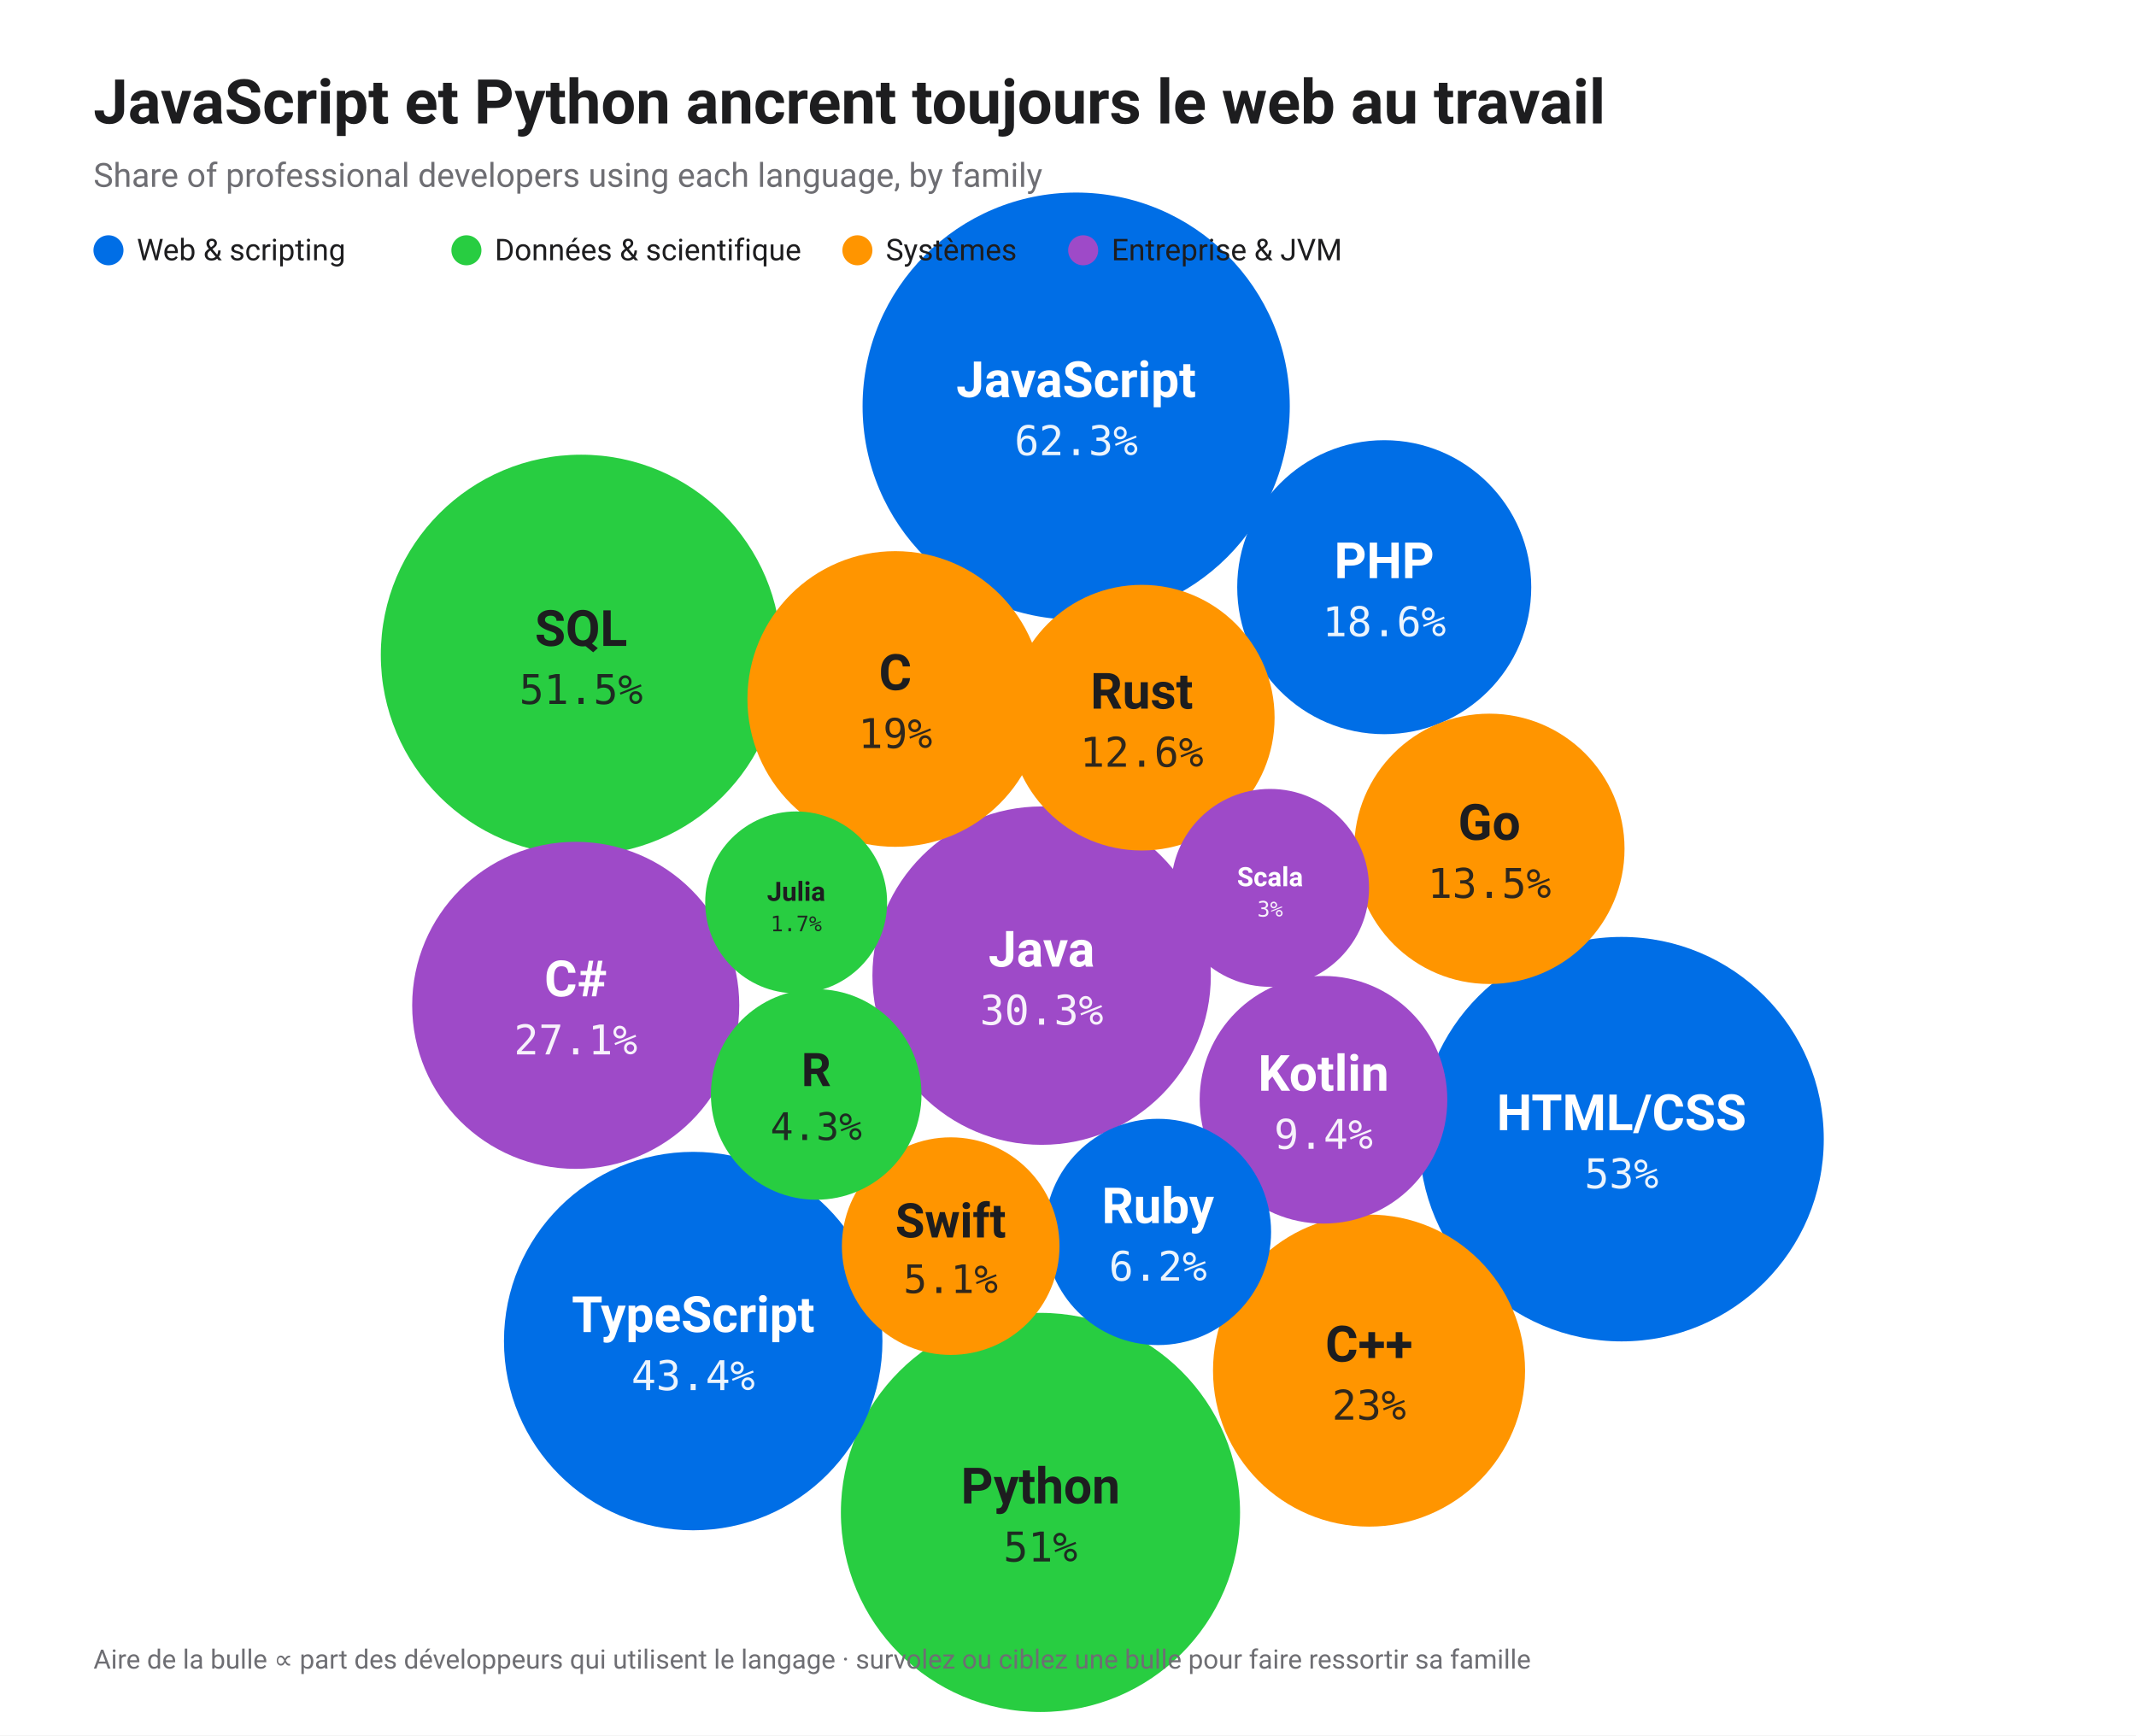
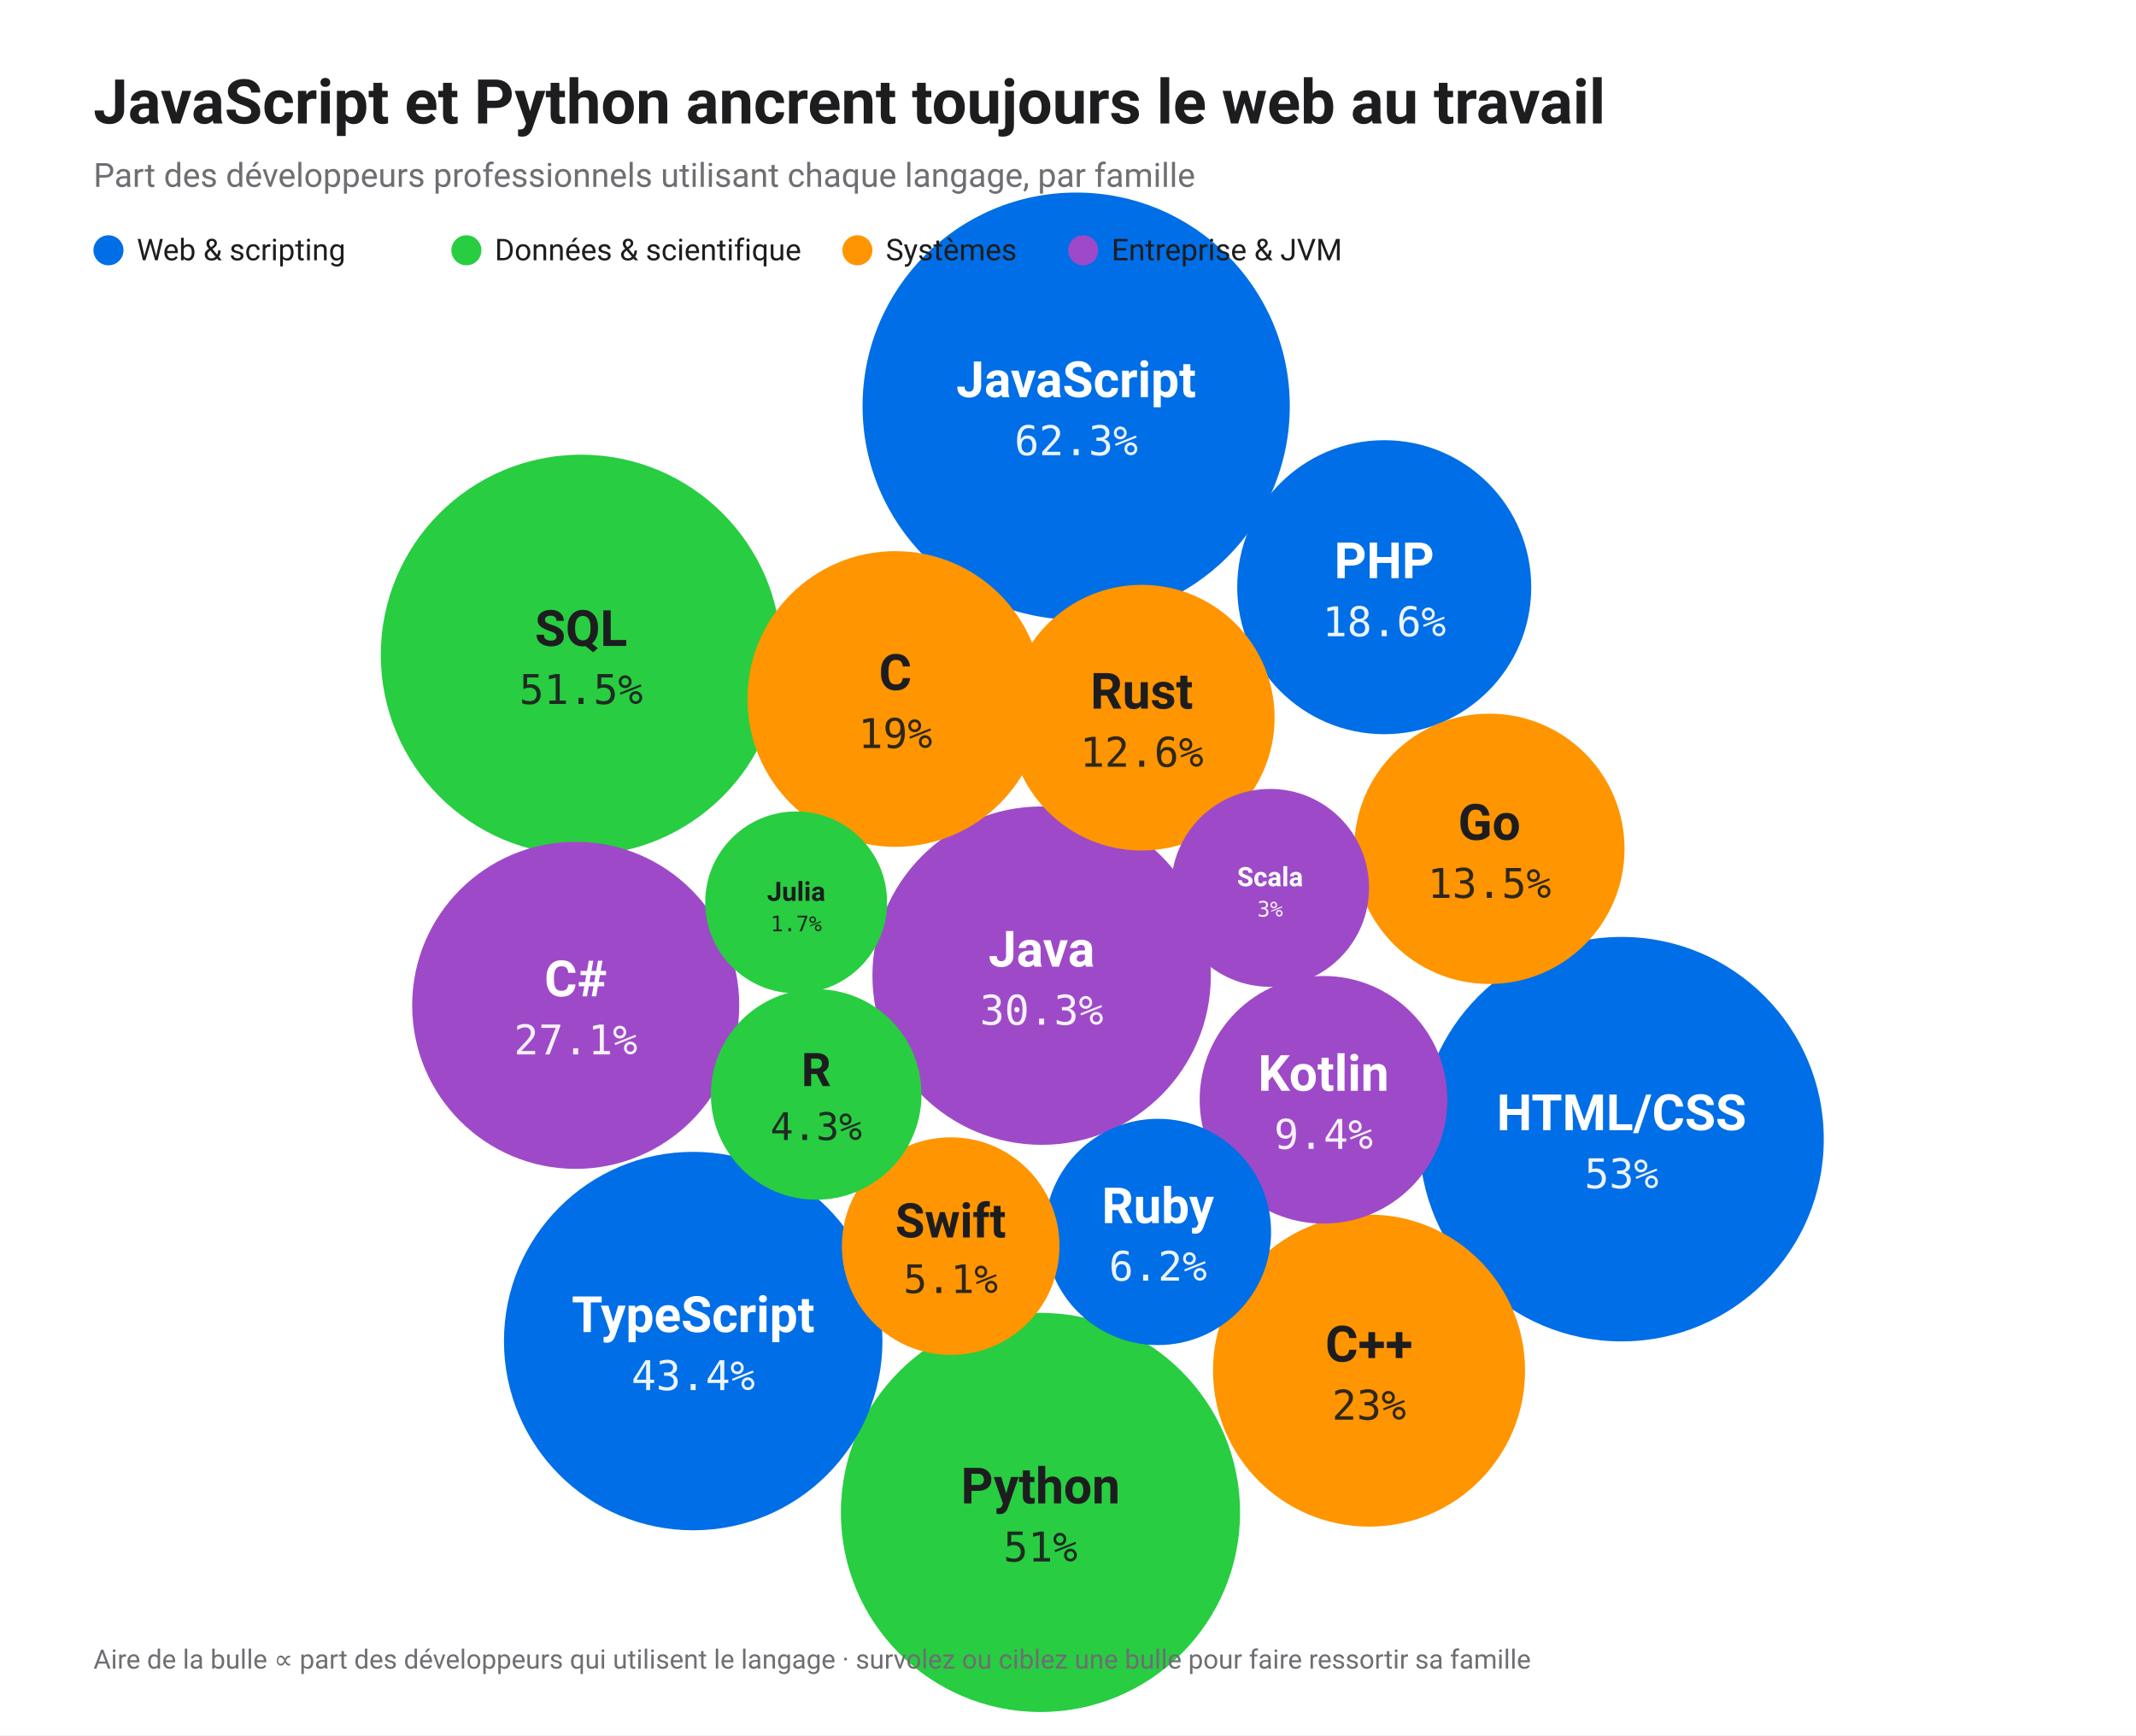
<svg xmlns="http://www.w3.org/2000/svg" width="1280" height="1040" viewBox="0 0 1280 1040" font-family="Roboto, system-ui, sans-serif" role="img" aria-labelledby="pb-title pb-desc">
  <style>.bubble{transition:opacity.18s ease}.bubble:focus{outline:none}#pack:has(.bubble.f0:is(:hover,:focus-within)).bubble{opacity:.26}#pack:has(.bubble.f0:is(:hover,:focus-within)).bubble.f0{opacity:1}#pack:has(.bubble.f1:is(:hover,:focus-within)).bubble{opacity:.26}#pack:has(.bubble.f1:is(:hover,:focus-within)).bubble.f1{opacity:1}#pack:has(.bubble.f2:is(:hover,:focus-within)).bubble{opacity:.26}#pack:has(.bubble.f2:is(:hover,:focus-within)).bubble.f2{opacity:1}#pack:has(.bubble.f3:is(:hover,:focus-within)).bubble{opacity:.26}#pack:has(.bubble.f3:is(:hover,:focus-within)).bubble.f3{opacity:1}</style>
  <rect width="1280" height="1040" fill="#FFFFFF" />
  <text x="56" y="74" font-size="37" font-weight="700" fill="#1D1D1F">JavaScript et Python ancrent toujours le web au travail</text>
-   <text x="56" y="112" font-size="20" fill="#6E6E73">Share of professional developers using each language, by family</text>
+   <text x="56" y="112" font-size="20" fill="#6E6E73">Part des développeurs professionnels utilisant chaque langage, par famille</text>
  <g id="pack">
    <g id="bubbles">
      <g class="bubble f0" tabindex="0" role="img" aria-label="JavaScript — 62.3% of developers · Web &amp; scripting">
        <circle cx="644.9" cy="243.4" r="128.0" fill="#006EE6" />
        <text x="644.9" y="238.0" text-anchor="middle" font-size="30.0" font-weight="700" fill="#FFFFFF">JavaScript</text>
        <text x="644.9" y="272.8" text-anchor="middle" font-size="24.6" fill="#FFFFFF" font-family="Roboto Mono, ui-monospace, monospace" opacity="0.92">62.3%</text>
      </g>
      <g class="bubble f0" tabindex="0" role="img" aria-label="HTML/CSS — 53% of developers · Web &amp; scripting">
        <circle cx="971.7" cy="682.7" r="121.2" fill="#006EE6" />
        <text x="971.7" y="677.3" text-anchor="middle" font-size="30.0" font-weight="700" fill="#FFFFFF">HTML/CSS</text>
        <text x="971.7" y="712.1" text-anchor="middle" font-size="24.6" fill="#FFFFFF" font-family="Roboto Mono, ui-monospace, monospace" opacity="0.92">53%</text>
      </g>
      <g class="bubble f1" tabindex="0" role="img" aria-label="SQL — 51.5% of developers · Data &amp; scientific">
        <circle cx="348.2" cy="392.5" r="120.0" fill="#28CD41" />
        <text x="348.2" y="387.1" text-anchor="middle" font-size="30.0" font-weight="700" fill="#1D1D1F">SQL</text>
        <text x="348.2" y="421.9" text-anchor="middle" font-size="24.6" fill="#1D1D1F" font-family="Roboto Mono, ui-monospace, monospace" opacity="0.92">51.5%</text>
      </g>
      <g class="bubble f1" tabindex="0" role="img" aria-label="Python — 51% of developers · Data &amp; scientific">
        <circle cx="623.5" cy="906.4" r="119.6" fill="#28CD41" />
        <text x="623.5" y="901.0" text-anchor="middle" font-size="30.0" font-weight="700" fill="#1D1D1F">Python</text>
        <text x="623.5" y="935.8" text-anchor="middle" font-size="24.6" fill="#1D1D1F" font-family="Roboto Mono, ui-monospace, monospace" opacity="0.92">51%</text>
      </g>
      <g class="bubble f0" tabindex="0" role="img" aria-label="TypeScript — 43.4% of developers · Web &amp; scripting">
        <circle cx="415.4" cy="803.7" r="113.4" fill="#006EE6" />
        <text x="415.4" y="798.3" text-anchor="middle" font-size="30.0" font-weight="700" fill="#FFFFFF">TypeScript</text>
        <text x="415.4" y="833.1" text-anchor="middle" font-size="24.6" fill="#FFFFFF" font-family="Roboto Mono, ui-monospace, monospace" opacity="0.92">43.4%</text>
      </g>
      <g class="bubble f3" tabindex="0" role="img" aria-label="Java — 30.3% of developers · Enterprise &amp; JVM">
        <circle cx="624.2" cy="584.7" r="101.4" fill="#9E4AC8" />
        <text x="624.2" y="579.3" text-anchor="middle" font-size="30.0" font-weight="700" fill="#FFFFFF">Java</text>
        <text x="624.2" y="614.1" text-anchor="middle" font-size="24.6" fill="#FFFFFF" font-family="Roboto Mono, ui-monospace, monospace" opacity="0.92">30.3%</text>
      </g>
      <g class="bubble f3" tabindex="0" role="img" aria-label="C# — 27.1% of developers · Enterprise &amp; JVM">
        <circle cx="345.0" cy="602.5" r="98.0" fill="#9E4AC8" />
        <text x="345.0" y="597.1" text-anchor="middle" font-size="30.0" font-weight="700" fill="#FFFFFF">C#</text>
        <text x="345.0" y="631.9" text-anchor="middle" font-size="24.6" fill="#FFFFFF" font-family="Roboto Mono, ui-monospace, monospace" opacity="0.92">27.1%</text>
      </g>
      <g class="bubble f2" tabindex="0" role="img" aria-label="C++ — 23% of developers · Systems">
        <circle cx="820.4" cy="821.4" r="93.5" fill="#FF9500" />
        <text x="820.4" y="816.0" text-anchor="middle" font-size="30.0" font-weight="700" fill="#1D1D1F">C++</text>
        <text x="820.4" y="850.8" text-anchor="middle" font-size="24.6" fill="#1D1D1F" font-family="Roboto Mono, ui-monospace, monospace" opacity="0.92">23%</text>
      </g>
      <g class="bubble f2" tabindex="0" role="img" aria-label="C — 19% of developers · Systems">
        <circle cx="536.5" cy="418.9" r="88.6" fill="#FF9500" />
        <text x="536.5" y="413.5" text-anchor="middle" font-size="30.0" font-weight="700" fill="#1D1D1F">C</text>
        <text x="536.5" y="448.3" text-anchor="middle" font-size="24.6" fill="#1D1D1F" font-family="Roboto Mono, ui-monospace, monospace" opacity="0.92">19%</text>
      </g>
      <g class="bubble f0" tabindex="0" role="img" aria-label="PHP — 18.6% of developers · Web &amp; scripting">
        <circle cx="829.5" cy="351.9" r="88.1" fill="#006EE6" />
        <text x="829.5" y="346.5" text-anchor="middle" font-size="30.0" font-weight="700" fill="#FFFFFF">PHP</text>
        <text x="829.5" y="381.3" text-anchor="middle" font-size="24.6" fill="#FFFFFF" font-family="Roboto Mono, ui-monospace, monospace" opacity="0.92">18.6%</text>
      </g>
      <g class="bubble f2" tabindex="0" role="img" aria-label="Go — 13.5% of developers · Systems">
        <circle cx="892.5" cy="508.7" r="81.0" fill="#FF9500" />
        <text x="892.5" y="503.3" text-anchor="middle" font-size="30.0" font-weight="700" fill="#1D1D1F">Go</text>
        <text x="892.5" y="538.1" text-anchor="middle" font-size="24.6" fill="#1D1D1F" font-family="Roboto Mono, ui-monospace, monospace" opacity="0.92">13.5%</text>
      </g>
      <g class="bubble f2" tabindex="0" role="img" aria-label="Rust — 12.6% of developers · Systems">
        <circle cx="684.2" cy="430.1" r="79.6" fill="#FF9500" />
        <text x="684.2" y="424.7" text-anchor="middle" font-size="30.0" font-weight="700" fill="#1D1D1F">Rust</text>
        <text x="684.2" y="459.5" text-anchor="middle" font-size="24.6" fill="#1D1D1F" font-family="Roboto Mono, ui-monospace, monospace" opacity="0.92">12.6%</text>
      </g>
      <g class="bubble f3" tabindex="0" role="img" aria-label="Kotlin — 9.4% of developers · Enterprise &amp; JVM">
        <circle cx="793.1" cy="659.1" r="74.2" fill="#9E4AC8" />
        <text x="793.1" y="653.7" text-anchor="middle" font-size="30.0" font-weight="700" fill="#FFFFFF">Kotlin</text>
        <text x="793.1" y="688.5" text-anchor="middle" font-size="24.6" fill="#FFFFFF" font-family="Roboto Mono, ui-monospace, monospace" opacity="0.92">9.4%</text>
      </g>
      <g class="bubble f0" tabindex="0" role="img" aria-label="Ruby — 6.2% of developers · Web &amp; scripting">
        <circle cx="693.9" cy="738.3" r="67.8" fill="#006EE6" />
        <text x="693.9" y="733.0" text-anchor="middle" font-size="29.8" font-weight="700" fill="#FFFFFF">Ruby</text>
        <text x="693.9" y="767.5" text-anchor="middle" font-size="24.4" fill="#FFFFFF" font-family="Roboto Mono, ui-monospace, monospace" opacity="0.92">6.2%</text>
      </g>
      <g class="bubble f2" tabindex="0" role="img" aria-label="Swift — 5.1% of developers · Systems">
        <circle cx="569.7" cy="746.8" r="65.2" fill="#FF9500" />
        <text x="569.7" y="741.6" text-anchor="middle" font-size="28.7" font-weight="700" fill="#1D1D1F">Swift</text>
        <text x="569.7" y="774.9" text-anchor="middle" font-size="23.5" fill="#1D1D1F" font-family="Roboto Mono, ui-monospace, monospace" opacity="0.92">5.1%</text>
      </g>
      <g class="bubble f1" tabindex="0" role="img" aria-label="R — 4.3% of developers · Data &amp; scientific">
        <circle cx="489.1" cy="655.9" r="63.1" fill="#28CD41" />
        <text x="489.1" y="650.9" text-anchor="middle" font-size="27.8" font-weight="700" fill="#1D1D1F">R</text>
        <text x="489.1" y="683.2" text-anchor="middle" font-size="22.8" fill="#1D1D1F" font-family="Roboto Mono, ui-monospace, monospace" opacity="0.92">4.3%</text>
      </g>
      <g class="bubble f3" tabindex="0" role="img" aria-label="Scala — 3% of developers · Enterprise &amp; JVM">
        <circle cx="761.1" cy="532.1" r="59.3" fill="#9E4AC8" />
        <text x="761.1" y="531.1" text-anchor="middle" font-size="16.0" font-weight="700" fill="#FFFFFF">Scala</text>
        <text x="761.1" y="549.3" text-anchor="middle" font-size="12.8" fill="#FFFFFF" font-family="Roboto Mono, ui-monospace, monospace" opacity="0.92">3%</text>
      </g>
      <g class="bubble f1" tabindex="0" role="img" aria-label="Julia — 1.7% of developers · Data &amp; scientific">
        <circle cx="477.1" cy="540.8" r="54.5" fill="#28CD41" />
        <text x="477.1" y="539.9" text-anchor="middle" font-size="16.0" font-weight="700" fill="#1D1D1F">Julia</text>
        <text x="477.1" y="558.1" text-anchor="middle" font-size="12.8" fill="#1D1D1F" font-family="Roboto Mono, ui-monospace, monospace" opacity="0.92">1.7%</text>
      </g>
    </g>
  </g>
  <circle cx="65.0" cy="150.0" r="9" fill="#006EE6" />
  <text x="82.0" y="156.0" text-anchor="start" font-size="18" fill="#1D1D1F">Web &amp; scripting</text>
  <circle cx="279.5" cy="150.0" r="9" fill="#28CD41" />
  <text x="296.5" y="156.0" text-anchor="start" font-size="18" fill="#1D1D1F">Données &amp; scientifique</text>
  <circle cx="513.8" cy="150.0" r="9" fill="#FF9500" />
  <text x="530.8" y="156.0" text-anchor="start" font-size="18" fill="#1D1D1F">Systèmes</text>
  <circle cx="649.1" cy="150.0" r="9" fill="#9E4AC8" />
  <text x="666.1" y="156.0" text-anchor="start" font-size="18" fill="#1D1D1F">Entreprise &amp; JVM</text>
  <text x="56" y="1000.0" font-size="16" fill="#6E6E73">Aire de la bulle ∝ part des développeurs qui utilisent le langage · survolez ou ciblez une bulle pour faire ressortir sa famille</text>
  <g data-fs-internal="" role="button" tabindex="0" aria-label="Toggle fullscreen" transform="translate(1232,14)" style="display:none;cursor:pointer">
    <rect x="0" y="0" width="34" height="34" rx="8" fill="#F2F3F5" />
    <path d="M6 13 V6 h7 M28 13 V6 h-7 M6 21 v7 h7 M28 21 v7 h-7" fill="none" stroke="#1D1D1F" stroke-width="2" stroke-linecap="round" />
  </g>
</svg>
